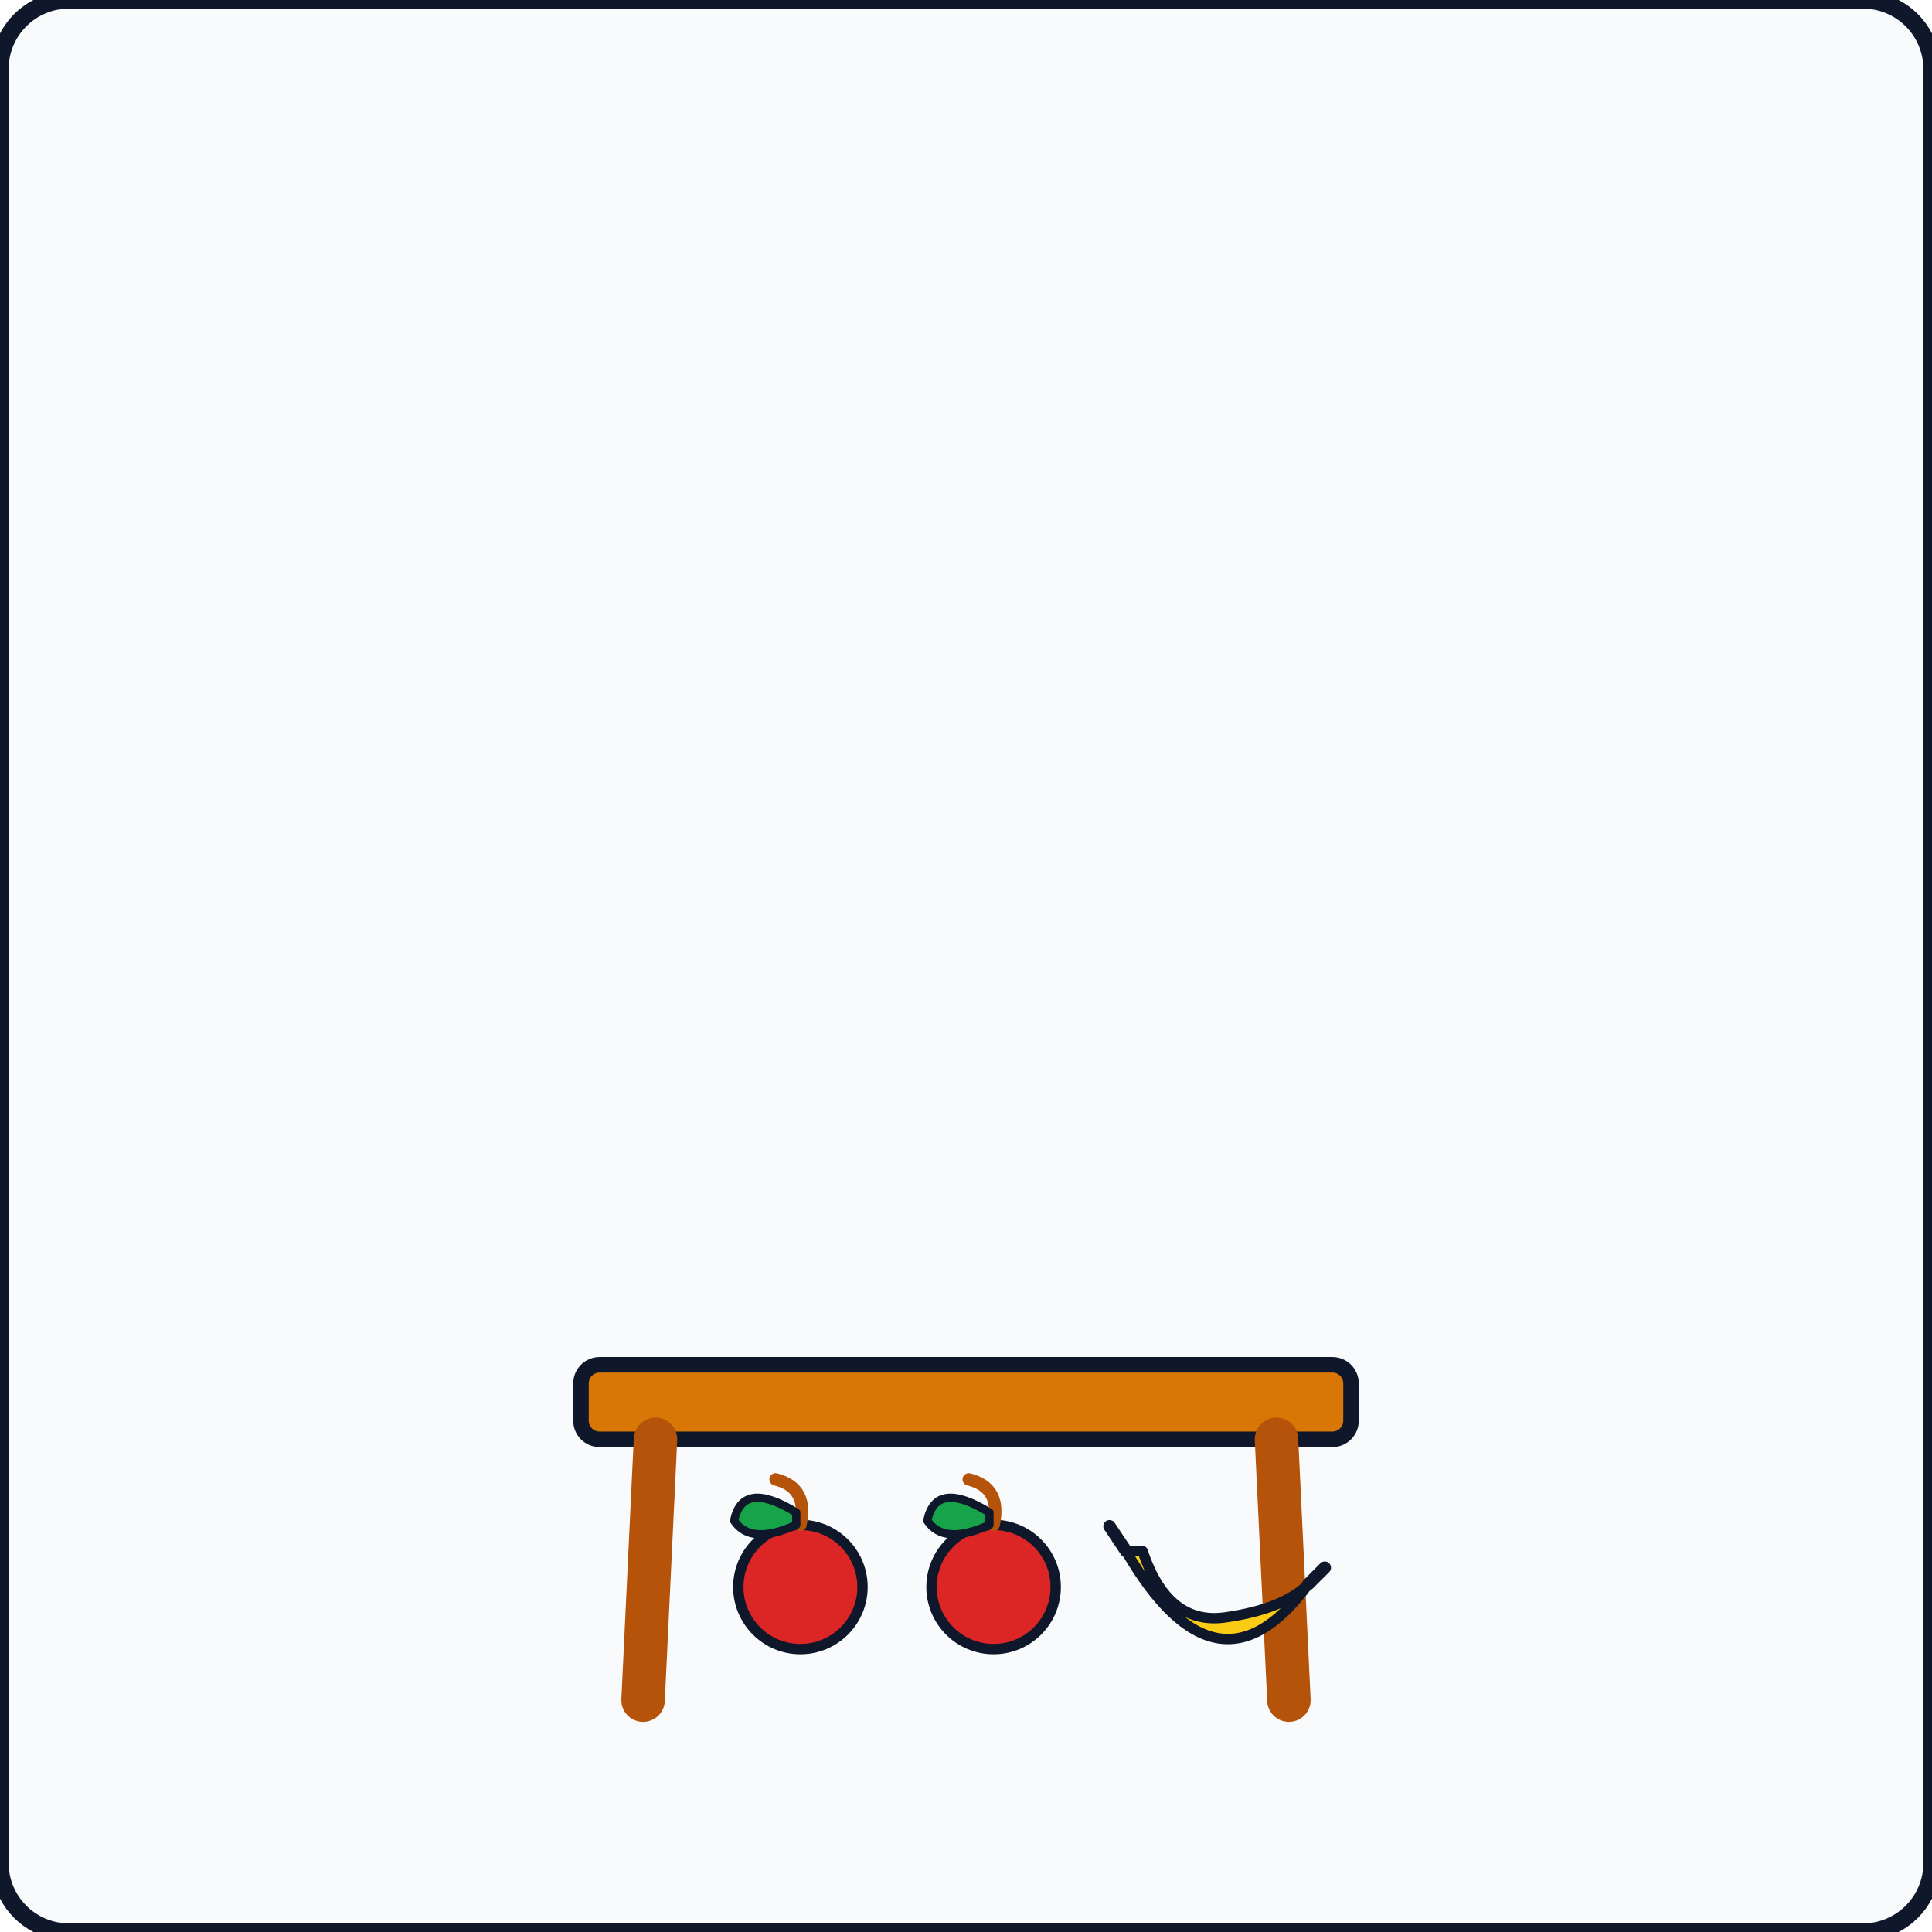
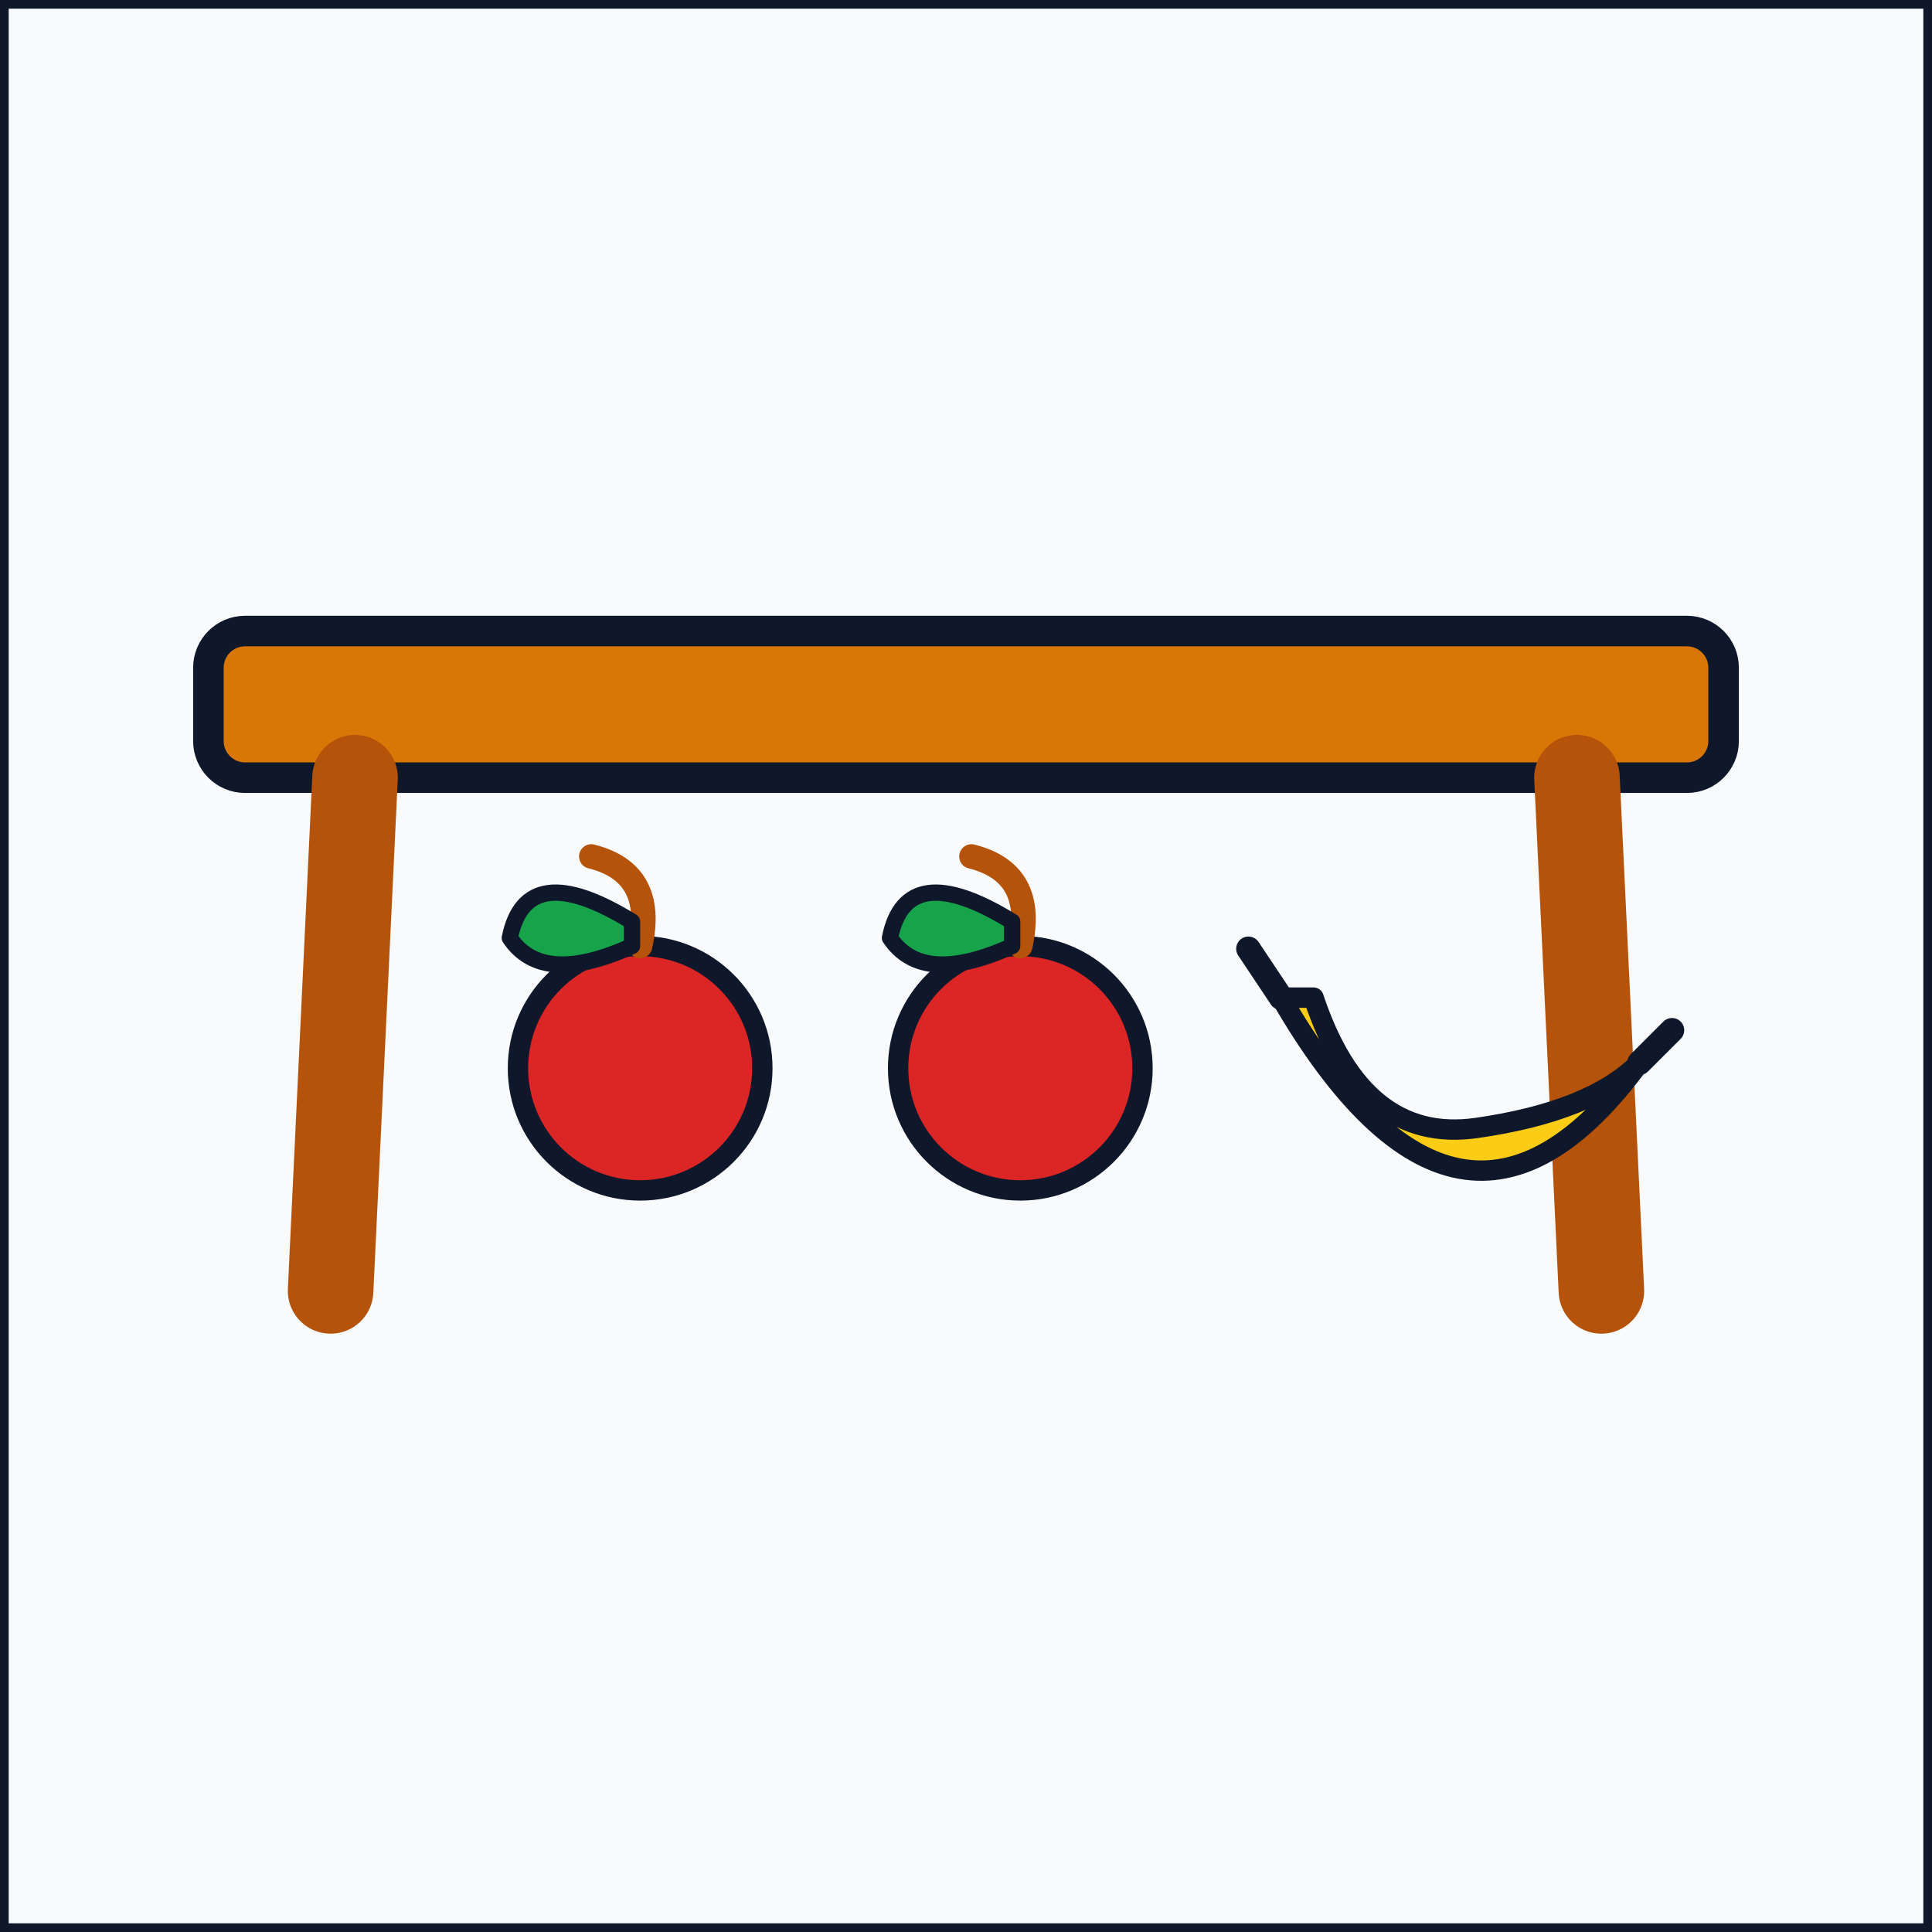
- <svg xmlns="http://www.w3.org/2000/svg" viewBox="0 0 280 280" width="280" height="280" role="img">
-   <rect x="0" y="0" width="280" height="280" rx="10" fill="#F8FAFC" />
-   <g transform="translate(140 246)">
-     <g transform="translate(0 -41)">
-       <g transform="translate(0 0) scale(0.9)">
-         <rect x="-62" y="-8" width="124" height="12" rx="3" fill="#D97706" stroke="#0F172A" stroke-width="2.5" stroke-linecap="round" stroke-linejoin="round" />
-         <path d="M -50 4 L -52 46 M 50 4 L 52 46" fill="none" stroke="#B45309" stroke-width="7" stroke-linecap="round" />
-       </g>
-     </g>
-     <g transform="translate(-24 -16)">
-       <g transform="translate(0 0) scale(0.6)">
-         <circle cx="0" cy="0" r="15" fill="#DC2626" stroke="#0F172A" stroke-width="2.5" stroke-linecap="round" stroke-linejoin="round" />
-         <path d="M 0 -15 Q 2 -24 -6 -26" fill="none" stroke="#B45309" stroke-width="3" stroke-linecap="round" />
-         <path d="M -1 -18 Q -14 -26 -16 -16 Q -12 -10 -1 -15 Z" fill="#16A34A" stroke="#0F172A" stroke-width="2" stroke-linecap="round" stroke-linejoin="round" />
-       </g>
-     </g>
-     <g transform="translate(4 -16)">
-       <g transform="translate(0 0) scale(0.6)">
-         <circle cx="0" cy="0" r="15" fill="#DC2626" stroke="#0F172A" stroke-width="2.5" stroke-linecap="round" stroke-linejoin="round" />
-         <path d="M 0 -15 Q 2 -24 -6 -26" fill="none" stroke="#B45309" stroke-width="3" stroke-linecap="round" />
-         <path d="M -1 -18 Q -14 -26 -16 -16 Q -12 -10 -1 -15 Z" fill="#16A34A" stroke="#0F172A" stroke-width="2" stroke-linecap="round" stroke-linejoin="round" />
-       </g>
-     </g>
-     <g transform="translate(34 -14)">
-       <g transform="translate(0 0) scale(0.6)">
-         <path d="M -18 -12 Q 4 26 26 -4 Q 20 2 6 4 Q -8 6 -14 -12 Z" fill="#FACC15" stroke="#0F172A" stroke-width="2.5" stroke-linecap="round" stroke-linejoin="round" />
-         <path d="M -18 -12 L -22 -18" fill="none" stroke="#0F172A" stroke-width="3" stroke-linecap="round" />
-         <path d="M 26 -4 L 30 -8" fill="none" stroke="#0F172A" stroke-width="3" stroke-linecap="round" />
-       </g>
+ <svg xmlns="http://www.w3.org/2000/svg" viewBox="-71.15 -94.68 142.30 142.30" width="280" height="280" preserveAspectRatio="xMidYMid meet" role="img">
+   <rect x="-71.15" y="-94.68" width="142.30" height="142.30" fill="#F8FAFC" />
+   <g transform="translate(0 -41)">
+     <g transform="translate(0 0) scale(0.9)">
+       <rect x="-62" y="-8" width="124" height="12" rx="3" fill="#D97706" stroke="#0F172A" stroke-width="2.5" stroke-linecap="round" stroke-linejoin="round" />
+       <path d="M -50 4 L -52 46 M 50 4 L 52 46" fill="none" stroke="#B45309" stroke-width="7" stroke-linecap="round" />
    </g>
  </g>
-   <rect x="0" y="0" width="280" height="280" rx="10" fill="none" stroke="#0F172A" stroke-width="2.5" />
+   <g transform="translate(-24 -16)">
+     <g transform="translate(0 0) scale(0.6)">
+       <circle cx="0" cy="0" r="15" fill="#DC2626" stroke="#0F172A" stroke-width="2.5" stroke-linecap="round" stroke-linejoin="round" />
+       <path d="M 0 -15 Q 2 -24 -6 -26" fill="none" stroke="#B45309" stroke-width="3" stroke-linecap="round" />
+       <path d="M -1 -18 Q -14 -26 -16 -16 Q -12 -10 -1 -15 Z" fill="#16A34A" stroke="#0F172A" stroke-width="2" stroke-linecap="round" stroke-linejoin="round" />
+     </g>
+   </g>
+   <g transform="translate(4 -16)">
+     <g transform="translate(0 0) scale(0.6)">
+       <circle cx="0" cy="0" r="15" fill="#DC2626" stroke="#0F172A" stroke-width="2.5" stroke-linecap="round" stroke-linejoin="round" />
+       <path d="M 0 -15 Q 2 -24 -6 -26" fill="none" stroke="#B45309" stroke-width="3" stroke-linecap="round" />
+       <path d="M -1 -18 Q -14 -26 -16 -16 Q -12 -10 -1 -15 Z" fill="#16A34A" stroke="#0F172A" stroke-width="2" stroke-linecap="round" stroke-linejoin="round" />
+     </g>
+   </g>
+   <g transform="translate(34 -14)">
+     <g transform="translate(0 0) scale(0.6)">
+       <path d="M -18 -12 Q 4 26 26 -4 Q 20 2 6 4 Q -8 6 -14 -12 Z" fill="#FACC15" stroke="#0F172A" stroke-width="2.5" stroke-linecap="round" stroke-linejoin="round" />
+       <path d="M -18 -12 L -22 -18" fill="none" stroke="#0F172A" stroke-width="3" stroke-linecap="round" />
+       <path d="M 26 -4 L 30 -8" fill="none" stroke="#0F172A" stroke-width="3" stroke-linecap="round" />
+     </g>
+   </g>
+   <rect x="-71.15" y="-94.68" width="142.30" height="142.30" fill="none" stroke="#0F172A" stroke-width="1.28" />
</svg>
